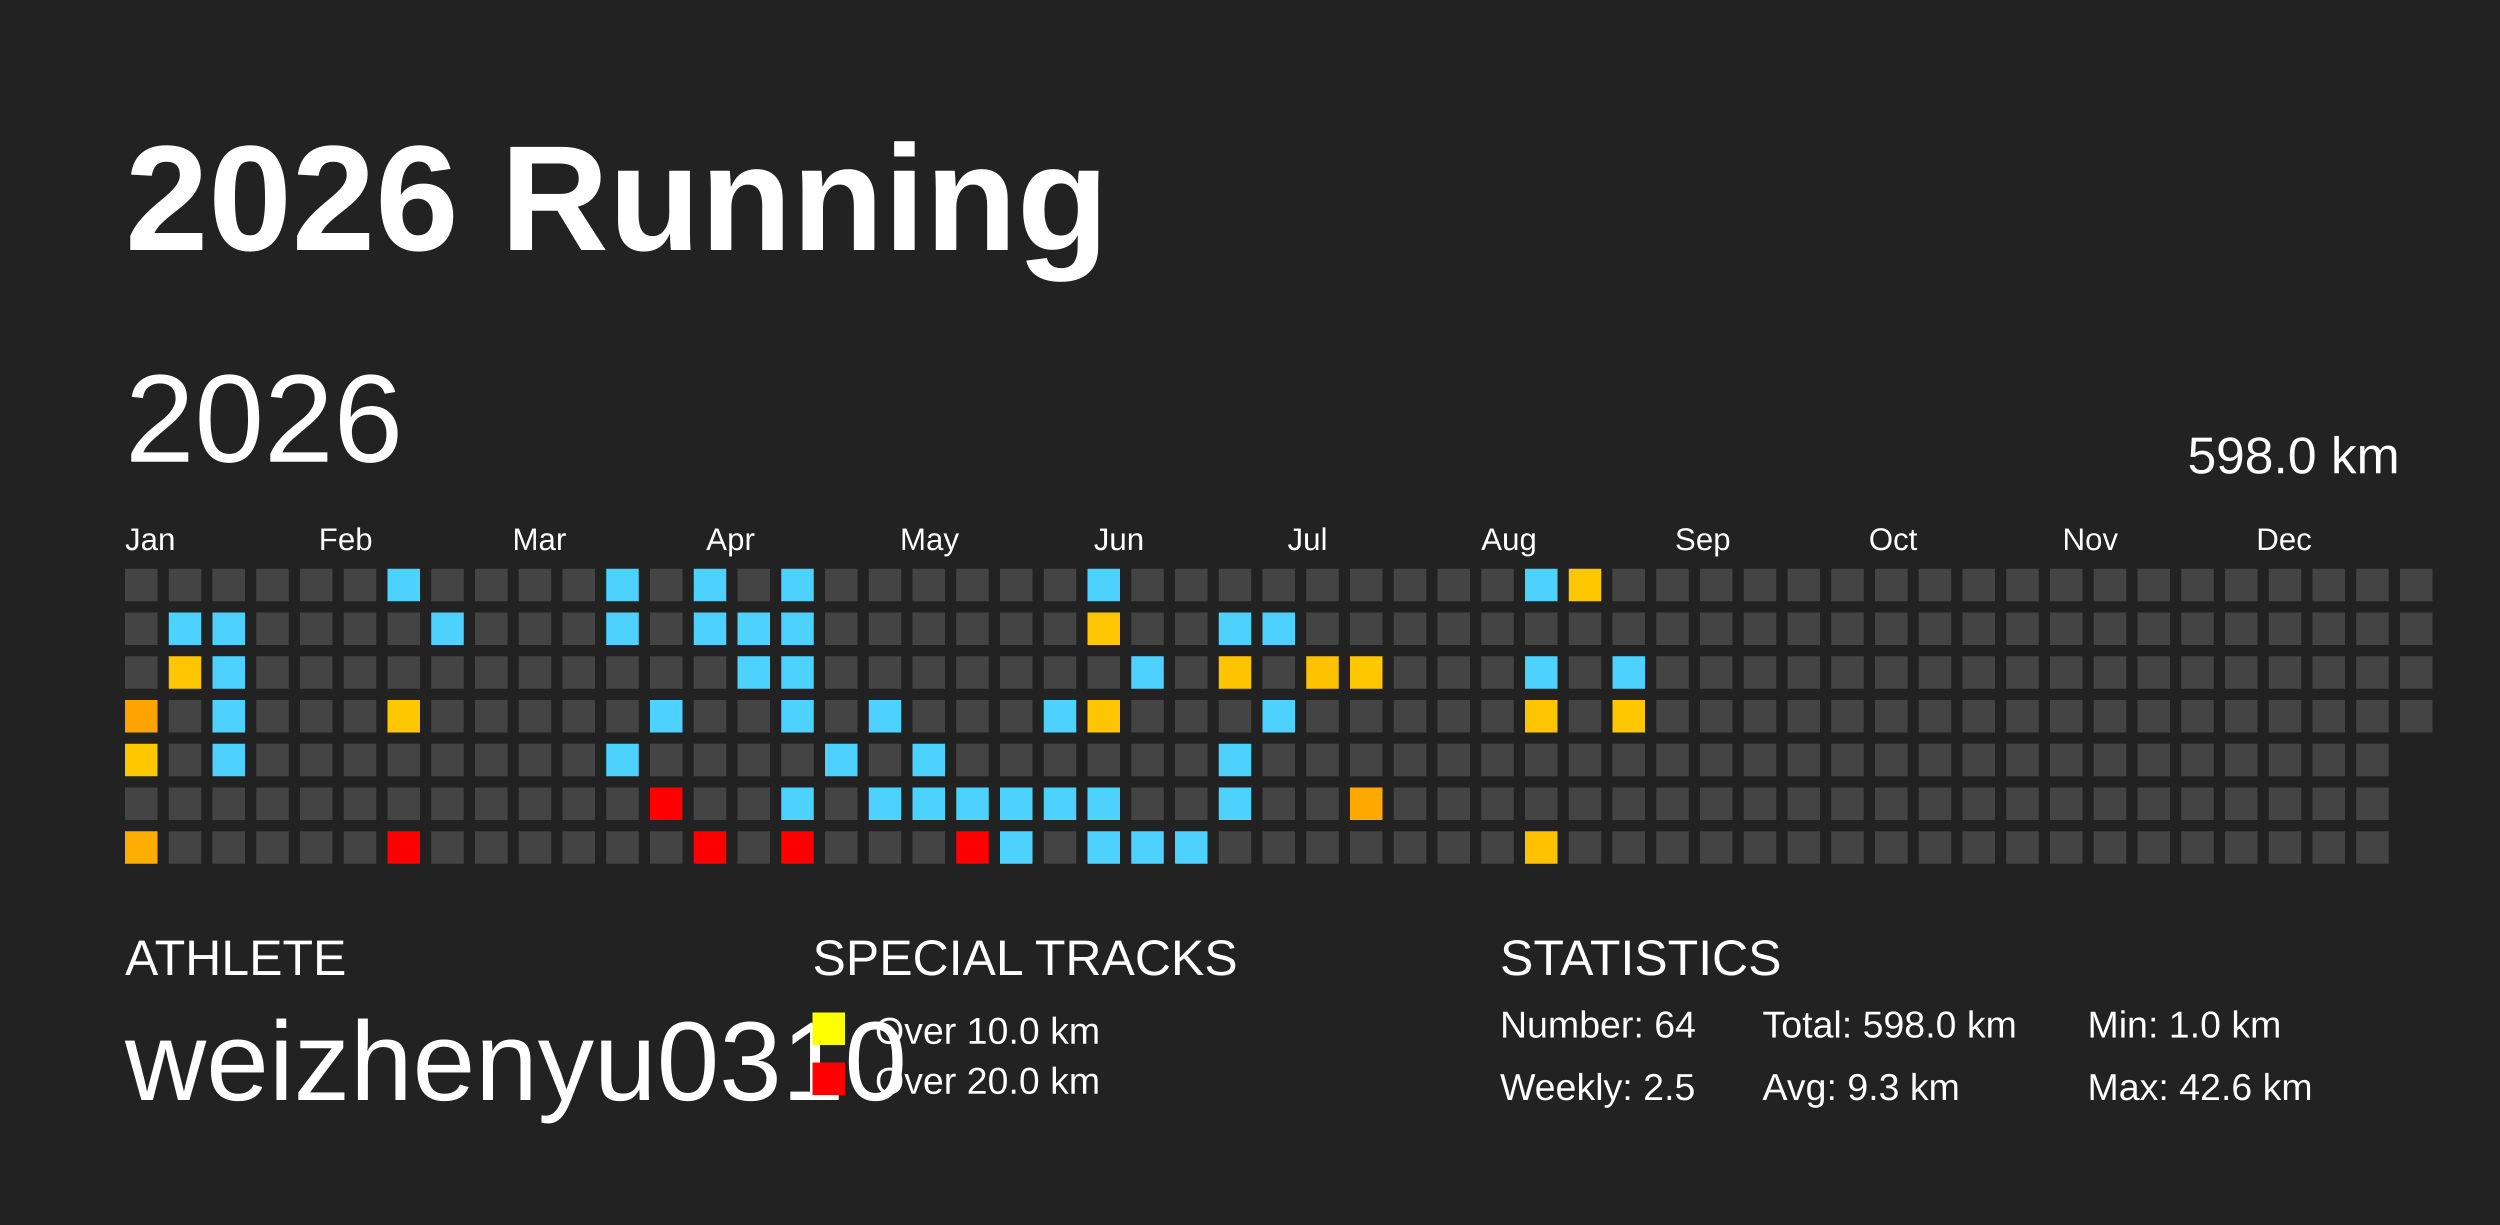
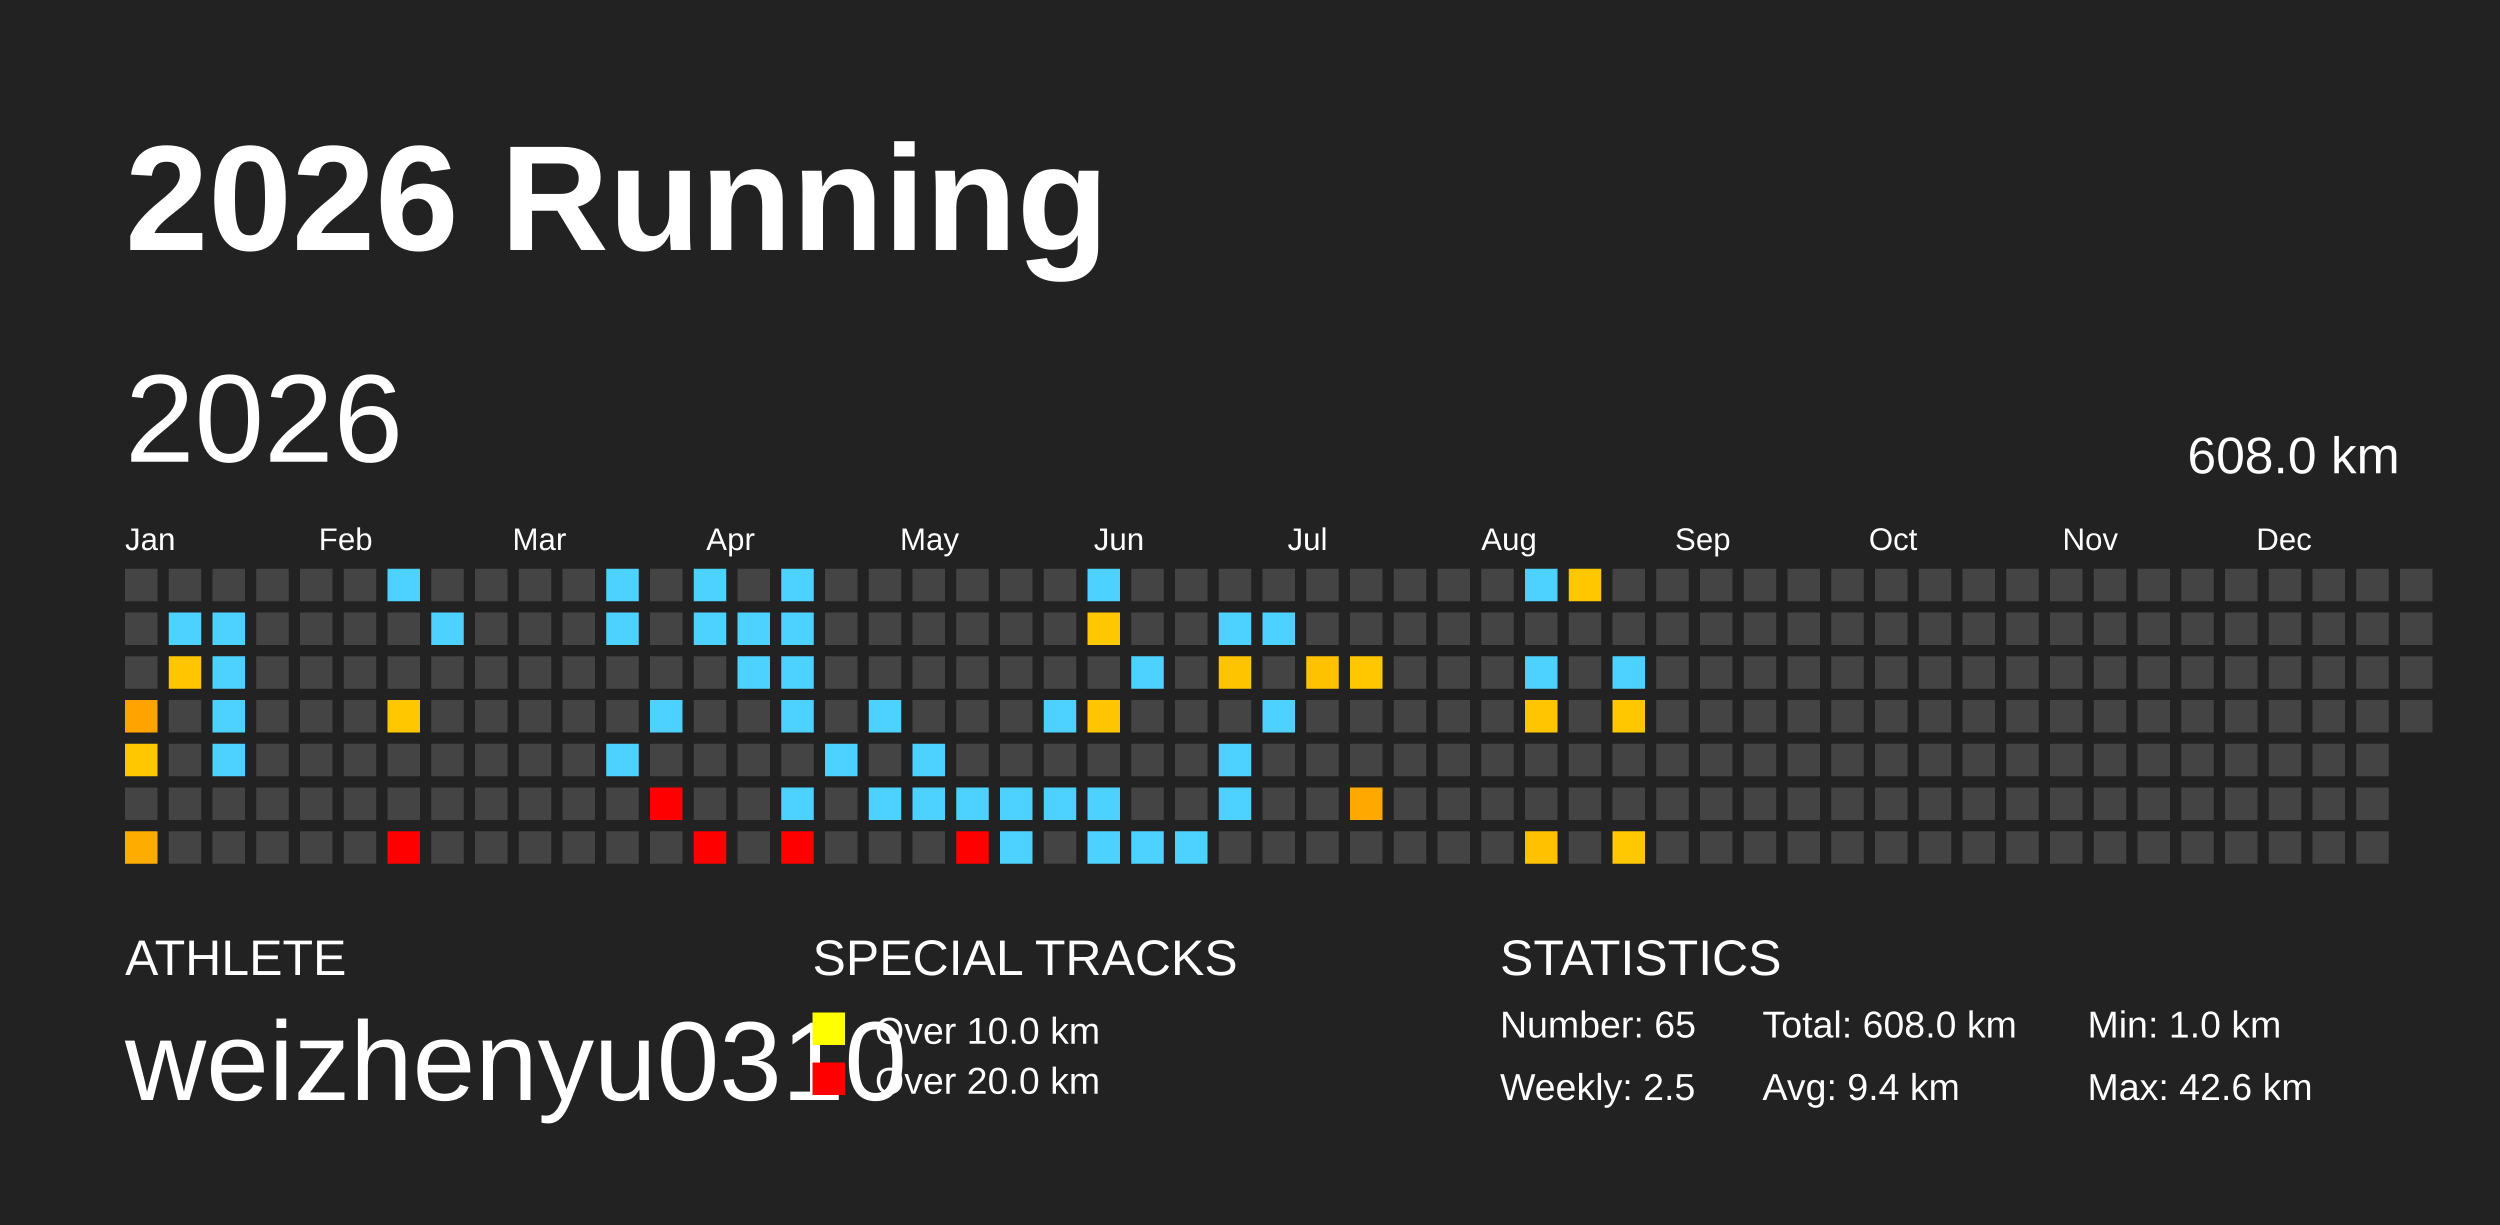
<svg xmlns="http://www.w3.org/2000/svg" baseProfile="full" height="98mm" version="1.1" viewBox="0,0,200,98" width="200mm">
  <defs />
  <rect fill="#222222" height="98" width="200" x="0" y="0" />
  <text fill="#FFFFFF" style="font-size:12px; font-family:Arial; font-weight:bold;" x="10" y="20">2026 Running</text>
  <text fill="#FFFFFF" style="font-size:4px; font-family:Arial" x="10" y="78">ATHLETE</text>
  <text fill="#FFFFFF" style="font-size:9px; font-family:Arial" x="10" y="88">weizhenyu0310</text>
  <text fill="#FFFFFF" style="font-size:4px; font-family:Arial" x="65" y="78">SPECIAL TRACKS</text>
  <rect fill="yellow" height="2.6" width="2.6" x="65" y="81" />
  <text fill="#FFFFFF" style="font-size:3px; font-family:Arial" x="70" y="83.5">Over 10.0 km</text>
  <rect fill="red" height="2.6" width="2.6" x="65" y="85" />
  <text fill="#FFFFFF" style="font-size:3px; font-family:Arial" x="70" y="87.5">Over 20.0 km</text>
  <text fill="#FFFFFF" style="font-size:4px; font-family:Arial" x="120" y="78">STATISTICS</text>
-   <text fill="#FFFFFF" style="font-size:3px; font-family:Arial" x="120" y="83">Number: 64</text>
+   <text fill="#FFFFFF" style="font-size:3px; font-family:Arial" x="120" y="83">Number: 65</text>
  <text fill="#FFFFFF" style="font-size:3px; font-family:Arial" x="120" y="88">Weekly: 2.5</text>
-   <text fill="#FFFFFF" style="font-size:3px; font-family:Arial" x="141" y="83">Total: 598.0 km</text>
-   <text fill="#FFFFFF" style="font-size:3px; font-family:Arial" x="141" y="88">Avg: 9.3 km</text>
+   <text fill="#FFFFFF" style="font-size:3px; font-family:Arial" x="141" y="83">Total: 608.0 km</text>
+   <text fill="#FFFFFF" style="font-size:3px; font-family:Arial" x="141" y="88">Avg: 9.4 km</text>
  <text fill="#FFFFFF" style="font-size:3px; font-family:Arial" x="167" y="83">Min: 1.0 km</text>
  <text fill="#FFFFFF" style="font-size:3px; font-family:Arial" x="167" y="88">Max: 42.6 km</text>
  <text dominant-baseline="hanging" fill="#FFFFFF" style="font-size:10.0px; font-family:Arial;" x="10" y="30">2026</text>
-   <text dominant-baseline="hanging" fill="#FFFFFF" style="font-size:4.125px; font-family:Arial;" x="175" y="35">598.0 km</text>
+   <text dominant-baseline="hanging" fill="#FFFFFF" style="font-size:4.125px; font-family:Arial;" x="175" y="35">608.0 km</text>
  <text fill="#FFFFFF" style="font-size:2.5px; font-family:Arial" x="10.0" y="44">Jan</text>
  <text fill="#FFFFFF" style="font-size:2.5px; font-family:Arial" x="25.5" y="44">Feb</text>
  <text fill="#FFFFFF" style="font-size:2.5px; font-family:Arial" x="41.0" y="44">Mar</text>
  <text fill="#FFFFFF" style="font-size:2.5px; font-family:Arial" x="56.5" y="44">Apr</text>
  <text fill="#FFFFFF" style="font-size:2.5px; font-family:Arial" x="72.0" y="44">May</text>
  <text fill="#FFFFFF" style="font-size:2.5px; font-family:Arial" x="87.5" y="44">Jun</text>
  <text fill="#FFFFFF" style="font-size:2.5px; font-family:Arial" x="103.0" y="44">Jul</text>
  <text fill="#FFFFFF" style="font-size:2.5px; font-family:Arial" x="118.5" y="44">Aug</text>
  <text fill="#FFFFFF" style="font-size:2.5px; font-family:Arial" x="134.0" y="44">Sep</text>
  <text fill="#FFFFFF" style="font-size:2.5px; font-family:Arial" x="149.5" y="44">Oct</text>
  <text fill="#FFFFFF" style="font-size:2.5px; font-family:Arial" x="165.0" y="44">Nov</text>
  <text fill="#FFFFFF" style="font-size:2.5px; font-family:Arial" x="180.5" y="44">Dec</text>
  <rect fill="#444444" height="2.6" width="2.6" x="10.0" y="45.5" />
  <rect fill="#444444" height="2.6" width="2.6" x="10.0" y="49.0" />
  <rect fill="#444444" height="2.6" width="2.6" x="10.0" y="52.5" />
  <rect fill="#ffa300" height="2.6" width="2.6" x="10.0" y="56.0" />
  <rect fill="#ffc700" height="2.6" width="2.6" x="10.0" y="59.5" />
  <rect fill="#444444" height="2.6" width="2.6" x="10.0" y="63.0" />
  <rect fill="#ffac00" height="2.6" width="2.6" x="10.0" y="66.5" />
  <rect fill="#444444" height="2.6" width="2.6" x="13.5" y="45.5" />
  <rect fill="#4dd2ff" height="2.6" width="2.6" x="13.5" y="49.0" />
  <rect fill="#ffc600" height="2.6" width="2.6" x="13.5" y="52.5" />
  <rect fill="#444444" height="2.6" width="2.6" x="13.5" y="56.0" />
  <rect fill="#444444" height="2.6" width="2.6" x="13.5" y="59.5" />
  <rect fill="#444444" height="2.6" width="2.6" x="13.5" y="63.0" />
  <rect fill="#444444" height="2.6" width="2.6" x="13.5" y="66.5" />
  <rect fill="#444444" height="2.6" width="2.6" x="17.0" y="45.5" />
  <rect fill="#4dd2ff" height="2.6" width="2.6" x="17.0" y="49.0" />
  <rect fill="#4dd2ff" height="2.6" width="2.6" x="17.0" y="52.5" />
  <rect fill="#4dd2ff" height="2.6" width="2.6" x="17.0" y="56.0" />
  <rect fill="#4dd2ff" height="2.6" width="2.6" x="17.0" y="59.5" />
  <rect fill="#444444" height="2.6" width="2.6" x="17.0" y="63.0" />
  <rect fill="#444444" height="2.6" width="2.6" x="17.0" y="66.5" />
  <rect fill="#444444" height="2.6" width="2.6" x="20.5" y="45.5" />
  <rect fill="#444444" height="2.6" width="2.6" x="20.5" y="49.0" />
  <rect fill="#444444" height="2.6" width="2.6" x="20.5" y="52.5" />
  <rect fill="#444444" height="2.6" width="2.6" x="20.5" y="56.0" />
  <rect fill="#444444" height="2.6" width="2.6" x="20.5" y="59.5" />
  <rect fill="#444444" height="2.6" width="2.6" x="20.5" y="63.0" />
  <rect fill="#444444" height="2.6" width="2.6" x="20.5" y="66.5" />
  <rect fill="#444444" height="2.6" width="2.6" x="24.0" y="45.5" />
  <rect fill="#444444" height="2.6" width="2.6" x="24.0" y="49.0" />
  <rect fill="#444444" height="2.6" width="2.6" x="24.0" y="52.5" />
  <rect fill="#444444" height="2.6" width="2.6" x="24.0" y="56.0" />
  <rect fill="#444444" height="2.6" width="2.6" x="24.0" y="59.5" />
  <rect fill="#444444" height="2.6" width="2.6" x="24.0" y="63.0" />
  <rect fill="#444444" height="2.6" width="2.6" x="24.0" y="66.5" />
  <rect fill="#444444" height="2.6" width="2.6" x="27.5" y="45.5" />
  <rect fill="#444444" height="2.6" width="2.6" x="27.5" y="49.0" />
  <rect fill="#444444" height="2.6" width="2.6" x="27.5" y="52.5" />
  <rect fill="#444444" height="2.6" width="2.6" x="27.5" y="56.0" />
  <rect fill="#444444" height="2.6" width="2.6" x="27.5" y="59.5" />
  <rect fill="#444444" height="2.6" width="2.6" x="27.5" y="63.0" />
  <rect fill="#444444" height="2.6" width="2.6" x="27.5" y="66.5" />
  <rect fill="#4dd2ff" height="2.6" width="2.6" x="31.0" y="45.5" />
  <rect fill="#444444" height="2.6" width="2.6" x="31.0" y="49.0" />
  <rect fill="#444444" height="2.6" width="2.6" x="31.0" y="52.5" />
  <rect fill="#ffc700" height="2.6" width="2.6" x="31.0" y="56.0" />
  <rect fill="#444444" height="2.6" width="2.6" x="31.0" y="59.5" />
  <rect fill="#444444" height="2.6" width="2.6" x="31.0" y="63.0" />
  <rect fill="red" height="2.6" width="2.6" x="31.0" y="66.5" />
  <rect fill="#444444" height="2.6" width="2.6" x="34.5" y="45.5" />
  <rect fill="#4dd2ff" height="2.6" width="2.6" x="34.5" y="49.0" />
  <rect fill="#444444" height="2.6" width="2.6" x="34.5" y="52.5" />
  <rect fill="#444444" height="2.6" width="2.6" x="34.5" y="56.0" />
  <rect fill="#444444" height="2.6" width="2.6" x="34.5" y="59.5" />
  <rect fill="#444444" height="2.6" width="2.6" x="34.5" y="63.0" />
  <rect fill="#444444" height="2.6" width="2.6" x="34.5" y="66.5" />
  <rect fill="#444444" height="2.6" width="2.6" x="38.0" y="45.5" />
  <rect fill="#444444" height="2.6" width="2.6" x="38.0" y="49.0" />
  <rect fill="#444444" height="2.6" width="2.6" x="38.0" y="52.5" />
  <rect fill="#444444" height="2.6" width="2.6" x="38.0" y="56.0" />
  <rect fill="#444444" height="2.6" width="2.6" x="38.0" y="59.5" />
  <rect fill="#444444" height="2.6" width="2.6" x="38.0" y="63.0" />
  <rect fill="#444444" height="2.6" width="2.6" x="38.0" y="66.5" />
  <rect fill="#444444" height="2.6" width="2.6" x="41.5" y="45.5" />
  <rect fill="#444444" height="2.6" width="2.6" x="41.5" y="49.0" />
  <rect fill="#444444" height="2.6" width="2.6" x="41.5" y="52.5" />
  <rect fill="#444444" height="2.6" width="2.6" x="41.5" y="56.0" />
  <rect fill="#444444" height="2.6" width="2.6" x="41.5" y="59.5" />
  <rect fill="#444444" height="2.6" width="2.6" x="41.5" y="63.0" />
  <rect fill="#444444" height="2.6" width="2.6" x="41.5" y="66.5" />
  <rect fill="#444444" height="2.6" width="2.6" x="45.0" y="45.5" />
  <rect fill="#444444" height="2.6" width="2.6" x="45.0" y="49.0" />
  <rect fill="#444444" height="2.6" width="2.6" x="45.0" y="52.5" />
  <rect fill="#444444" height="2.6" width="2.6" x="45.0" y="56.0" />
  <rect fill="#444444" height="2.6" width="2.6" x="45.0" y="59.5" />
  <rect fill="#444444" height="2.6" width="2.6" x="45.0" y="63.0" />
  <rect fill="#444444" height="2.6" width="2.6" x="45.0" y="66.5" />
  <rect fill="#4dd2ff" height="2.6" width="2.6" x="48.5" y="45.5" />
  <rect fill="#4dd2ff" height="2.6" width="2.6" x="48.5" y="49.0" />
  <rect fill="#444444" height="2.6" width="2.6" x="48.5" y="52.5" />
  <rect fill="#444444" height="2.6" width="2.6" x="48.5" y="56.0" />
  <rect fill="#4dd2ff" height="2.6" width="2.6" x="48.5" y="59.5" />
  <rect fill="#444444" height="2.6" width="2.6" x="48.5" y="63.0" />
  <rect fill="#444444" height="2.6" width="2.6" x="48.5" y="66.5" />
  <rect fill="#444444" height="2.6" width="2.6" x="52.0" y="45.5" />
  <rect fill="#444444" height="2.6" width="2.6" x="52.0" y="49.0" />
  <rect fill="#444444" height="2.6" width="2.6" x="52.0" y="52.5" />
  <rect fill="#4dd2ff" height="2.6" width="2.6" x="52.0" y="56.0" />
  <rect fill="#444444" height="2.6" width="2.6" x="52.0" y="59.5" />
  <rect fill="red" height="2.6" width="2.6" x="52.0" y="63.0" />
  <rect fill="#444444" height="2.6" width="2.6" x="52.0" y="66.5" />
  <rect fill="#4dd2ff" height="2.6" width="2.6" x="55.5" y="45.5" />
  <rect fill="#4dd2ff" height="2.6" width="2.6" x="55.5" y="49.0" />
  <rect fill="#444444" height="2.6" width="2.6" x="55.5" y="52.5" />
  <rect fill="#444444" height="2.6" width="2.6" x="55.5" y="56.0" />
  <rect fill="#444444" height="2.6" width="2.6" x="55.5" y="59.5" />
  <rect fill="#444444" height="2.6" width="2.6" x="55.5" y="63.0" />
  <rect fill="red" height="2.6" width="2.6" x="55.5" y="66.5" />
  <rect fill="#444444" height="2.6" width="2.6" x="59.0" y="45.5" />
  <rect fill="#4dd2ff" height="2.6" width="2.6" x="59.0" y="49.0" />
  <rect fill="#4dd2ff" height="2.6" width="2.6" x="59.0" y="52.5" />
  <rect fill="#444444" height="2.6" width="2.6" x="59.0" y="56.0" />
  <rect fill="#444444" height="2.6" width="2.6" x="59.0" y="59.5" />
  <rect fill="#444444" height="2.6" width="2.6" x="59.0" y="63.0" />
  <rect fill="#444444" height="2.6" width="2.6" x="59.0" y="66.5" />
  <rect fill="#4dd2ff" height="2.6" width="2.6" x="62.5" y="45.5" />
  <rect fill="#4dd2ff" height="2.6" width="2.6" x="62.5" y="49.0" />
  <rect fill="#4dd2ff" height="2.6" width="2.6" x="62.5" y="52.5" />
  <rect fill="#4dd2ff" height="2.6" width="2.6" x="62.5" y="56.0" />
  <rect fill="#444444" height="2.6" width="2.6" x="62.5" y="59.5" />
  <rect fill="#4dd2ff" height="2.6" width="2.6" x="62.5" y="63.0" />
  <rect fill="red" height="2.6" width="2.6" x="62.5" y="66.5" />
  <rect fill="#444444" height="2.6" width="2.6" x="66.0" y="45.5" />
  <rect fill="#444444" height="2.6" width="2.6" x="66.0" y="49.0" />
  <rect fill="#444444" height="2.6" width="2.6" x="66.0" y="52.5" />
  <rect fill="#444444" height="2.6" width="2.6" x="66.0" y="56.0" />
  <rect fill="#4dd2ff" height="2.6" width="2.6" x="66.0" y="59.5" />
  <rect fill="#444444" height="2.6" width="2.6" x="66.0" y="63.0" />
  <rect fill="#444444" height="2.6" width="2.6" x="66.0" y="66.5" />
  <rect fill="#444444" height="2.6" width="2.6" x="69.5" y="45.5" />
  <rect fill="#444444" height="2.6" width="2.6" x="69.5" y="49.0" />
  <rect fill="#444444" height="2.6" width="2.6" x="69.5" y="52.5" />
  <rect fill="#4dd2ff" height="2.6" width="2.6" x="69.5" y="56.0" />
  <rect fill="#444444" height="2.6" width="2.6" x="69.5" y="59.5" />
  <rect fill="#4dd2ff" height="2.6" width="2.6" x="69.5" y="63.0" />
  <rect fill="#444444" height="2.6" width="2.6" x="69.5" y="66.5" />
  <rect fill="#444444" height="2.6" width="2.6" x="73.0" y="45.5" />
  <rect fill="#444444" height="2.6" width="2.6" x="73.0" y="49.0" />
  <rect fill="#444444" height="2.6" width="2.6" x="73.0" y="52.5" />
  <rect fill="#444444" height="2.6" width="2.6" x="73.0" y="56.0" />
  <rect fill="#4dd2ff" height="2.6" width="2.6" x="73.0" y="59.5" />
  <rect fill="#4dd2ff" height="2.6" width="2.6" x="73.0" y="63.0" />
  <rect fill="#444444" height="2.6" width="2.6" x="73.0" y="66.5" />
  <rect fill="#444444" height="2.6" width="2.6" x="76.5" y="45.5" />
  <rect fill="#444444" height="2.6" width="2.6" x="76.5" y="49.0" />
  <rect fill="#444444" height="2.6" width="2.6" x="76.5" y="52.5" />
  <rect fill="#444444" height="2.6" width="2.6" x="76.5" y="56.0" />
  <rect fill="#444444" height="2.6" width="2.6" x="76.5" y="59.5" />
  <rect fill="#4dd2ff" height="2.6" width="2.6" x="76.5" y="63.0" />
  <rect fill="red" height="2.6" width="2.6" x="76.5" y="66.5" />
  <rect fill="#444444" height="2.6" width="2.6" x="80.0" y="45.5" />
  <rect fill="#444444" height="2.6" width="2.6" x="80.0" y="49.0" />
  <rect fill="#444444" height="2.6" width="2.6" x="80.0" y="52.5" />
  <rect fill="#444444" height="2.6" width="2.6" x="80.0" y="56.0" />
  <rect fill="#444444" height="2.6" width="2.6" x="80.0" y="59.5" />
  <rect fill="#4dd2ff" height="2.6" width="2.6" x="80.0" y="63.0" />
  <rect fill="#4dd2ff" height="2.6" width="2.6" x="80.0" y="66.5" />
  <rect fill="#444444" height="2.6" width="2.6" x="83.5" y="45.5" />
  <rect fill="#444444" height="2.6" width="2.6" x="83.5" y="49.0" />
  <rect fill="#444444" height="2.6" width="2.6" x="83.5" y="52.5" />
  <rect fill="#4dd2ff" height="2.6" width="2.6" x="83.5" y="56.0" />
  <rect fill="#444444" height="2.6" width="2.6" x="83.5" y="59.5" />
  <rect fill="#4dd2ff" height="2.6" width="2.6" x="83.5" y="63.0" />
  <rect fill="#444444" height="2.6" width="2.6" x="83.5" y="66.5" />
  <rect fill="#4dd2ff" height="2.6" width="2.6" x="87.0" y="45.5" />
  <rect fill="#ffc700" height="2.6" width="2.6" x="87.0" y="49.0" />
  <rect fill="#444444" height="2.6" width="2.6" x="87.0" y="52.5" />
  <rect fill="#ffc500" height="2.6" width="2.6" x="87.0" y="56.0" />
  <rect fill="#444444" height="2.6" width="2.6" x="87.0" y="59.5" />
  <rect fill="#4dd2ff" height="2.6" width="2.6" x="87.0" y="63.0" />
  <rect fill="#4dd2ff" height="2.6" width="2.6" x="87.0" y="66.5" />
  <rect fill="#444444" height="2.6" width="2.6" x="90.5" y="45.5" />
  <rect fill="#444444" height="2.6" width="2.6" x="90.5" y="49.0" />
  <rect fill="#4dd2ff" height="2.6" width="2.6" x="90.5" y="52.5" />
  <rect fill="#444444" height="2.6" width="2.6" x="90.5" y="56.0" />
  <rect fill="#444444" height="2.6" width="2.6" x="90.5" y="59.5" />
  <rect fill="#444444" height="2.6" width="2.6" x="90.5" y="63.0" />
  <rect fill="#4dd2ff" height="2.6" width="2.6" x="90.5" y="66.5" />
  <rect fill="#444444" height="2.6" width="2.6" x="94.0" y="45.5" />
  <rect fill="#444444" height="2.6" width="2.6" x="94.0" y="49.0" />
  <rect fill="#444444" height="2.6" width="2.6" x="94.0" y="52.5" />
  <rect fill="#444444" height="2.6" width="2.6" x="94.0" y="56.0" />
  <rect fill="#444444" height="2.6" width="2.6" x="94.0" y="59.5" />
  <rect fill="#444444" height="2.6" width="2.6" x="94.0" y="63.0" />
  <rect fill="#4dd2ff" height="2.6" width="2.6" x="94.0" y="66.5" />
  <rect fill="#444444" height="2.6" width="2.6" x="97.5" y="45.5" />
  <rect fill="#4dd2ff" height="2.6" width="2.6" x="97.5" y="49.0" />
  <rect fill="#ffc400" height="2.6" width="2.6" x="97.5" y="52.5" />
  <rect fill="#444444" height="2.6" width="2.6" x="97.5" y="56.0" />
  <rect fill="#4dd2ff" height="2.6" width="2.6" x="97.5" y="59.5" />
  <rect fill="#4dd2ff" height="2.6" width="2.6" x="97.5" y="63.0" />
  <rect fill="#444444" height="2.6" width="2.6" x="97.5" y="66.5" />
  <rect fill="#444444" height="2.6" width="2.6" x="101.0" y="45.5" />
  <rect fill="#4dd2ff" height="2.6" width="2.6" x="101.0" y="49.0" />
  <rect fill="#444444" height="2.6" width="2.6" x="101.0" y="52.5" />
  <rect fill="#4dd2ff" height="2.6" width="2.6" x="101.0" y="56.0" />
  <rect fill="#444444" height="2.6" width="2.6" x="101.0" y="59.5" />
  <rect fill="#444444" height="2.6" width="2.6" x="101.0" y="63.0" />
  <rect fill="#444444" height="2.6" width="2.6" x="101.0" y="66.5" />
  <rect fill="#444444" height="2.6" width="2.6" x="104.5" y="45.5" />
  <rect fill="#444444" height="2.6" width="2.6" x="104.5" y="49.0" />
  <rect fill="#ffc200" height="2.6" width="2.6" x="104.5" y="52.5" />
  <rect fill="#444444" height="2.6" width="2.6" x="104.5" y="56.0" />
  <rect fill="#444444" height="2.6" width="2.6" x="104.5" y="59.5" />
  <rect fill="#444444" height="2.6" width="2.6" x="104.5" y="63.0" />
  <rect fill="#444444" height="2.6" width="2.6" x="104.5" y="66.5" />
  <rect fill="#444444" height="2.6" width="2.6" x="108.0" y="45.5" />
  <rect fill="#444444" height="2.6" width="2.6" x="108.0" y="49.0" />
  <rect fill="#ffc700" height="2.6" width="2.6" x="108.0" y="52.5" />
  <rect fill="#444444" height="2.6" width="2.6" x="108.0" y="56.0" />
  <rect fill="#444444" height="2.6" width="2.6" x="108.0" y="59.5" />
  <rect fill="#ffa900" height="2.6" width="2.6" x="108.0" y="63.0" />
  <rect fill="#444444" height="2.6" width="2.6" x="108.0" y="66.5" />
  <rect fill="#444444" height="2.6" width="2.6" x="111.5" y="45.5" />
  <rect fill="#444444" height="2.6" width="2.6" x="111.5" y="49.0" />
  <rect fill="#444444" height="2.6" width="2.6" x="111.5" y="52.5" />
  <rect fill="#444444" height="2.6" width="2.6" x="111.5" y="56.0" />
  <rect fill="#444444" height="2.6" width="2.6" x="111.5" y="59.5" />
  <rect fill="#444444" height="2.6" width="2.6" x="111.5" y="63.0" />
  <rect fill="#444444" height="2.6" width="2.6" x="111.5" y="66.5" />
  <rect fill="#444444" height="2.6" width="2.6" x="115.0" y="45.5" />
  <rect fill="#444444" height="2.6" width="2.6" x="115.0" y="49.0" />
  <rect fill="#444444" height="2.6" width="2.6" x="115.0" y="52.5" />
  <rect fill="#444444" height="2.6" width="2.6" x="115.0" y="56.0" />
  <rect fill="#444444" height="2.6" width="2.6" x="115.0" y="59.5" />
  <rect fill="#444444" height="2.6" width="2.6" x="115.0" y="63.0" />
  <rect fill="#444444" height="2.6" width="2.6" x="115.0" y="66.5" />
  <rect fill="#444444" height="2.6" width="2.6" x="118.5" y="45.5" />
  <rect fill="#444444" height="2.6" width="2.6" x="118.5" y="49.0" />
  <rect fill="#444444" height="2.6" width="2.6" x="118.5" y="52.5" />
  <rect fill="#444444" height="2.6" width="2.6" x="118.5" y="56.0" />
  <rect fill="#444444" height="2.6" width="2.6" x="118.5" y="59.5" />
  <rect fill="#444444" height="2.6" width="2.6" x="118.5" y="63.0" />
  <rect fill="#444444" height="2.6" width="2.6" x="118.5" y="66.5" />
  <rect fill="#4dd2ff" height="2.6" width="2.6" x="122.0" y="45.5" />
  <rect fill="#444444" height="2.6" width="2.6" x="122.0" y="49.0" />
  <rect fill="#4dd2ff" height="2.6" width="2.6" x="122.0" y="52.5" />
  <rect fill="#ffc600" height="2.6" width="2.6" x="122.0" y="56.0" />
  <rect fill="#444444" height="2.6" width="2.6" x="122.0" y="59.5" />
  <rect fill="#444444" height="2.6" width="2.6" x="122.0" y="63.0" />
  <rect fill="#ffc100" height="2.6" width="2.6" x="122.0" y="66.5" />
  <rect fill="#ffc700" height="2.6" width="2.6" x="125.5" y="45.5" />
  <rect fill="#444444" height="2.6" width="2.6" x="125.5" y="49.0" />
  <rect fill="#444444" height="2.6" width="2.6" x="125.5" y="52.5" />
  <rect fill="#444444" height="2.6" width="2.6" x="125.5" y="56.0" />
  <rect fill="#444444" height="2.6" width="2.6" x="125.5" y="59.5" />
  <rect fill="#444444" height="2.6" width="2.6" x="125.5" y="63.0" />
  <rect fill="#444444" height="2.6" width="2.6" x="125.5" y="66.5" />
  <rect fill="#444444" height="2.6" width="2.6" x="129.0" y="45.5" />
  <rect fill="#444444" height="2.6" width="2.6" x="129.0" y="49.0" />
  <rect fill="#4dd2ff" height="2.6" width="2.6" x="129.0" y="52.5" />
  <rect fill="#ffc700" height="2.6" width="2.6" x="129.0" y="56.0" />
  <rect fill="#444444" height="2.6" width="2.6" x="129.0" y="59.5" />
  <rect fill="#444444" height="2.6" width="2.6" x="129.0" y="63.0" />
-   <rect fill="#444444" height="2.6" width="2.6" x="129.0" y="66.5" />
+   <rect fill="#ffc800" height="2.6" width="2.6" x="129.0" y="66.5" />
  <rect fill="#444444" height="2.6" width="2.6" x="132.5" y="45.5" />
  <rect fill="#444444" height="2.6" width="2.6" x="132.5" y="49.0" />
  <rect fill="#444444" height="2.6" width="2.6" x="132.5" y="52.5" />
  <rect fill="#444444" height="2.6" width="2.6" x="132.5" y="56.0" />
  <rect fill="#444444" height="2.6" width="2.6" x="132.5" y="59.5" />
  <rect fill="#444444" height="2.6" width="2.6" x="132.5" y="63.0" />
  <rect fill="#444444" height="2.6" width="2.6" x="132.5" y="66.5" />
  <rect fill="#444444" height="2.6" width="2.6" x="136.0" y="45.5" />
  <rect fill="#444444" height="2.6" width="2.6" x="136.0" y="49.0" />
  <rect fill="#444444" height="2.6" width="2.6" x="136.0" y="52.5" />
  <rect fill="#444444" height="2.6" width="2.6" x="136.0" y="56.0" />
  <rect fill="#444444" height="2.6" width="2.6" x="136.0" y="59.5" />
  <rect fill="#444444" height="2.6" width="2.6" x="136.0" y="63.0" />
  <rect fill="#444444" height="2.6" width="2.6" x="136.0" y="66.5" />
  <rect fill="#444444" height="2.6" width="2.6" x="139.5" y="45.5" />
  <rect fill="#444444" height="2.6" width="2.6" x="139.5" y="49.0" />
  <rect fill="#444444" height="2.6" width="2.6" x="139.5" y="52.5" />
  <rect fill="#444444" height="2.6" width="2.6" x="139.5" y="56.0" />
  <rect fill="#444444" height="2.6" width="2.6" x="139.5" y="59.5" />
  <rect fill="#444444" height="2.6" width="2.6" x="139.5" y="63.0" />
  <rect fill="#444444" height="2.6" width="2.6" x="139.5" y="66.5" />
  <rect fill="#444444" height="2.6" width="2.6" x="143.0" y="45.5" />
  <rect fill="#444444" height="2.6" width="2.6" x="143.0" y="49.0" />
  <rect fill="#444444" height="2.6" width="2.6" x="143.0" y="52.5" />
  <rect fill="#444444" height="2.6" width="2.6" x="143.0" y="56.0" />
  <rect fill="#444444" height="2.6" width="2.6" x="143.0" y="59.5" />
  <rect fill="#444444" height="2.6" width="2.6" x="143.0" y="63.0" />
  <rect fill="#444444" height="2.6" width="2.6" x="143.0" y="66.5" />
  <rect fill="#444444" height="2.6" width="2.6" x="146.5" y="45.5" />
  <rect fill="#444444" height="2.6" width="2.6" x="146.5" y="49.0" />
  <rect fill="#444444" height="2.6" width="2.6" x="146.5" y="52.5" />
  <rect fill="#444444" height="2.6" width="2.6" x="146.5" y="56.0" />
  <rect fill="#444444" height="2.6" width="2.6" x="146.5" y="59.5" />
  <rect fill="#444444" height="2.6" width="2.6" x="146.5" y="63.0" />
  <rect fill="#444444" height="2.6" width="2.6" x="146.5" y="66.5" />
  <rect fill="#444444" height="2.6" width="2.6" x="150.0" y="45.5" />
  <rect fill="#444444" height="2.6" width="2.6" x="150.0" y="49.0" />
  <rect fill="#444444" height="2.6" width="2.6" x="150.0" y="52.5" />
  <rect fill="#444444" height="2.6" width="2.6" x="150.0" y="56.0" />
  <rect fill="#444444" height="2.6" width="2.6" x="150.0" y="59.5" />
  <rect fill="#444444" height="2.6" width="2.6" x="150.0" y="63.0" />
  <rect fill="#444444" height="2.6" width="2.6" x="150.0" y="66.5" />
  <rect fill="#444444" height="2.6" width="2.6" x="153.5" y="45.5" />
  <rect fill="#444444" height="2.6" width="2.6" x="153.5" y="49.0" />
  <rect fill="#444444" height="2.6" width="2.6" x="153.5" y="52.5" />
  <rect fill="#444444" height="2.6" width="2.6" x="153.5" y="56.0" />
  <rect fill="#444444" height="2.6" width="2.6" x="153.5" y="59.5" />
  <rect fill="#444444" height="2.6" width="2.6" x="153.5" y="63.0" />
  <rect fill="#444444" height="2.6" width="2.6" x="153.5" y="66.5" />
  <rect fill="#444444" height="2.6" width="2.6" x="157.0" y="45.5" />
  <rect fill="#444444" height="2.6" width="2.6" x="157.0" y="49.0" />
  <rect fill="#444444" height="2.6" width="2.6" x="157.0" y="52.5" />
  <rect fill="#444444" height="2.6" width="2.6" x="157.0" y="56.0" />
  <rect fill="#444444" height="2.6" width="2.6" x="157.0" y="59.5" />
  <rect fill="#444444" height="2.6" width="2.6" x="157.0" y="63.0" />
  <rect fill="#444444" height="2.6" width="2.6" x="157.0" y="66.5" />
  <rect fill="#444444" height="2.6" width="2.6" x="160.5" y="45.5" />
  <rect fill="#444444" height="2.6" width="2.6" x="160.5" y="49.0" />
  <rect fill="#444444" height="2.6" width="2.6" x="160.5" y="52.5" />
  <rect fill="#444444" height="2.6" width="2.6" x="160.5" y="56.0" />
  <rect fill="#444444" height="2.6" width="2.6" x="160.5" y="59.5" />
  <rect fill="#444444" height="2.6" width="2.6" x="160.5" y="63.0" />
  <rect fill="#444444" height="2.6" width="2.6" x="160.5" y="66.5" />
  <rect fill="#444444" height="2.6" width="2.6" x="164.0" y="45.5" />
  <rect fill="#444444" height="2.6" width="2.6" x="164.0" y="49.0" />
  <rect fill="#444444" height="2.6" width="2.6" x="164.0" y="52.5" />
  <rect fill="#444444" height="2.6" width="2.6" x="164.0" y="56.0" />
  <rect fill="#444444" height="2.6" width="2.6" x="164.0" y="59.5" />
  <rect fill="#444444" height="2.6" width="2.6" x="164.0" y="63.0" />
  <rect fill="#444444" height="2.6" width="2.6" x="164.0" y="66.5" />
  <rect fill="#444444" height="2.6" width="2.6" x="167.5" y="45.5" />
  <rect fill="#444444" height="2.6" width="2.6" x="167.5" y="49.0" />
  <rect fill="#444444" height="2.6" width="2.6" x="167.5" y="52.5" />
  <rect fill="#444444" height="2.6" width="2.6" x="167.5" y="56.0" />
  <rect fill="#444444" height="2.6" width="2.6" x="167.5" y="59.5" />
  <rect fill="#444444" height="2.6" width="2.6" x="167.5" y="63.0" />
  <rect fill="#444444" height="2.6" width="2.6" x="167.5" y="66.5" />
  <rect fill="#444444" height="2.6" width="2.6" x="171.0" y="45.5" />
  <rect fill="#444444" height="2.6" width="2.6" x="171.0" y="49.0" />
  <rect fill="#444444" height="2.6" width="2.6" x="171.0" y="52.5" />
  <rect fill="#444444" height="2.6" width="2.6" x="171.0" y="56.0" />
  <rect fill="#444444" height="2.6" width="2.6" x="171.0" y="59.5" />
  <rect fill="#444444" height="2.6" width="2.6" x="171.0" y="63.0" />
  <rect fill="#444444" height="2.6" width="2.6" x="171.0" y="66.5" />
  <rect fill="#444444" height="2.6" width="2.6" x="174.5" y="45.5" />
  <rect fill="#444444" height="2.6" width="2.6" x="174.5" y="49.0" />
  <rect fill="#444444" height="2.6" width="2.6" x="174.5" y="52.5" />
  <rect fill="#444444" height="2.6" width="2.6" x="174.5" y="56.0" />
  <rect fill="#444444" height="2.6" width="2.6" x="174.5" y="59.5" />
  <rect fill="#444444" height="2.6" width="2.6" x="174.5" y="63.0" />
  <rect fill="#444444" height="2.6" width="2.6" x="174.5" y="66.5" />
  <rect fill="#444444" height="2.6" width="2.6" x="178.0" y="45.5" />
  <rect fill="#444444" height="2.6" width="2.6" x="178.0" y="49.0" />
  <rect fill="#444444" height="2.6" width="2.6" x="178.0" y="52.5" />
  <rect fill="#444444" height="2.6" width="2.6" x="178.0" y="56.0" />
  <rect fill="#444444" height="2.6" width="2.6" x="178.0" y="59.5" />
  <rect fill="#444444" height="2.6" width="2.6" x="178.0" y="63.0" />
  <rect fill="#444444" height="2.6" width="2.6" x="178.0" y="66.5" />
  <rect fill="#444444" height="2.6" width="2.6" x="181.5" y="45.5" />
  <rect fill="#444444" height="2.6" width="2.6" x="181.5" y="49.0" />
  <rect fill="#444444" height="2.6" width="2.6" x="181.5" y="52.5" />
  <rect fill="#444444" height="2.6" width="2.6" x="181.5" y="56.0" />
  <rect fill="#444444" height="2.6" width="2.6" x="181.5" y="59.5" />
  <rect fill="#444444" height="2.6" width="2.6" x="181.5" y="63.0" />
  <rect fill="#444444" height="2.6" width="2.6" x="181.5" y="66.5" />
  <rect fill="#444444" height="2.6" width="2.6" x="185.0" y="45.5" />
  <rect fill="#444444" height="2.6" width="2.6" x="185.0" y="49.0" />
  <rect fill="#444444" height="2.6" width="2.6" x="185.0" y="52.5" />
  <rect fill="#444444" height="2.6" width="2.6" x="185.0" y="56.0" />
  <rect fill="#444444" height="2.6" width="2.6" x="185.0" y="59.5" />
  <rect fill="#444444" height="2.6" width="2.6" x="185.0" y="63.0" />
  <rect fill="#444444" height="2.6" width="2.6" x="185.0" y="66.5" />
  <rect fill="#444444" height="2.6" width="2.6" x="188.5" y="45.5" />
  <rect fill="#444444" height="2.6" width="2.6" x="188.5" y="49.0" />
  <rect fill="#444444" height="2.6" width="2.6" x="188.5" y="52.5" />
  <rect fill="#444444" height="2.6" width="2.6" x="188.5" y="56.0" />
  <rect fill="#444444" height="2.6" width="2.6" x="188.5" y="59.5" />
  <rect fill="#444444" height="2.6" width="2.6" x="188.5" y="63.0" />
  <rect fill="#444444" height="2.6" width="2.6" x="188.5" y="66.5" />
  <rect fill="#444444" height="2.6" width="2.6" x="192.0" y="45.5" />
  <rect fill="#444444" height="2.6" width="2.6" x="192.0" y="49.0" />
  <rect fill="#444444" height="2.6" width="2.6" x="192.0" y="52.5" />
  <rect fill="#444444" height="2.6" width="2.6" x="192.0" y="56.0" />
</svg>
